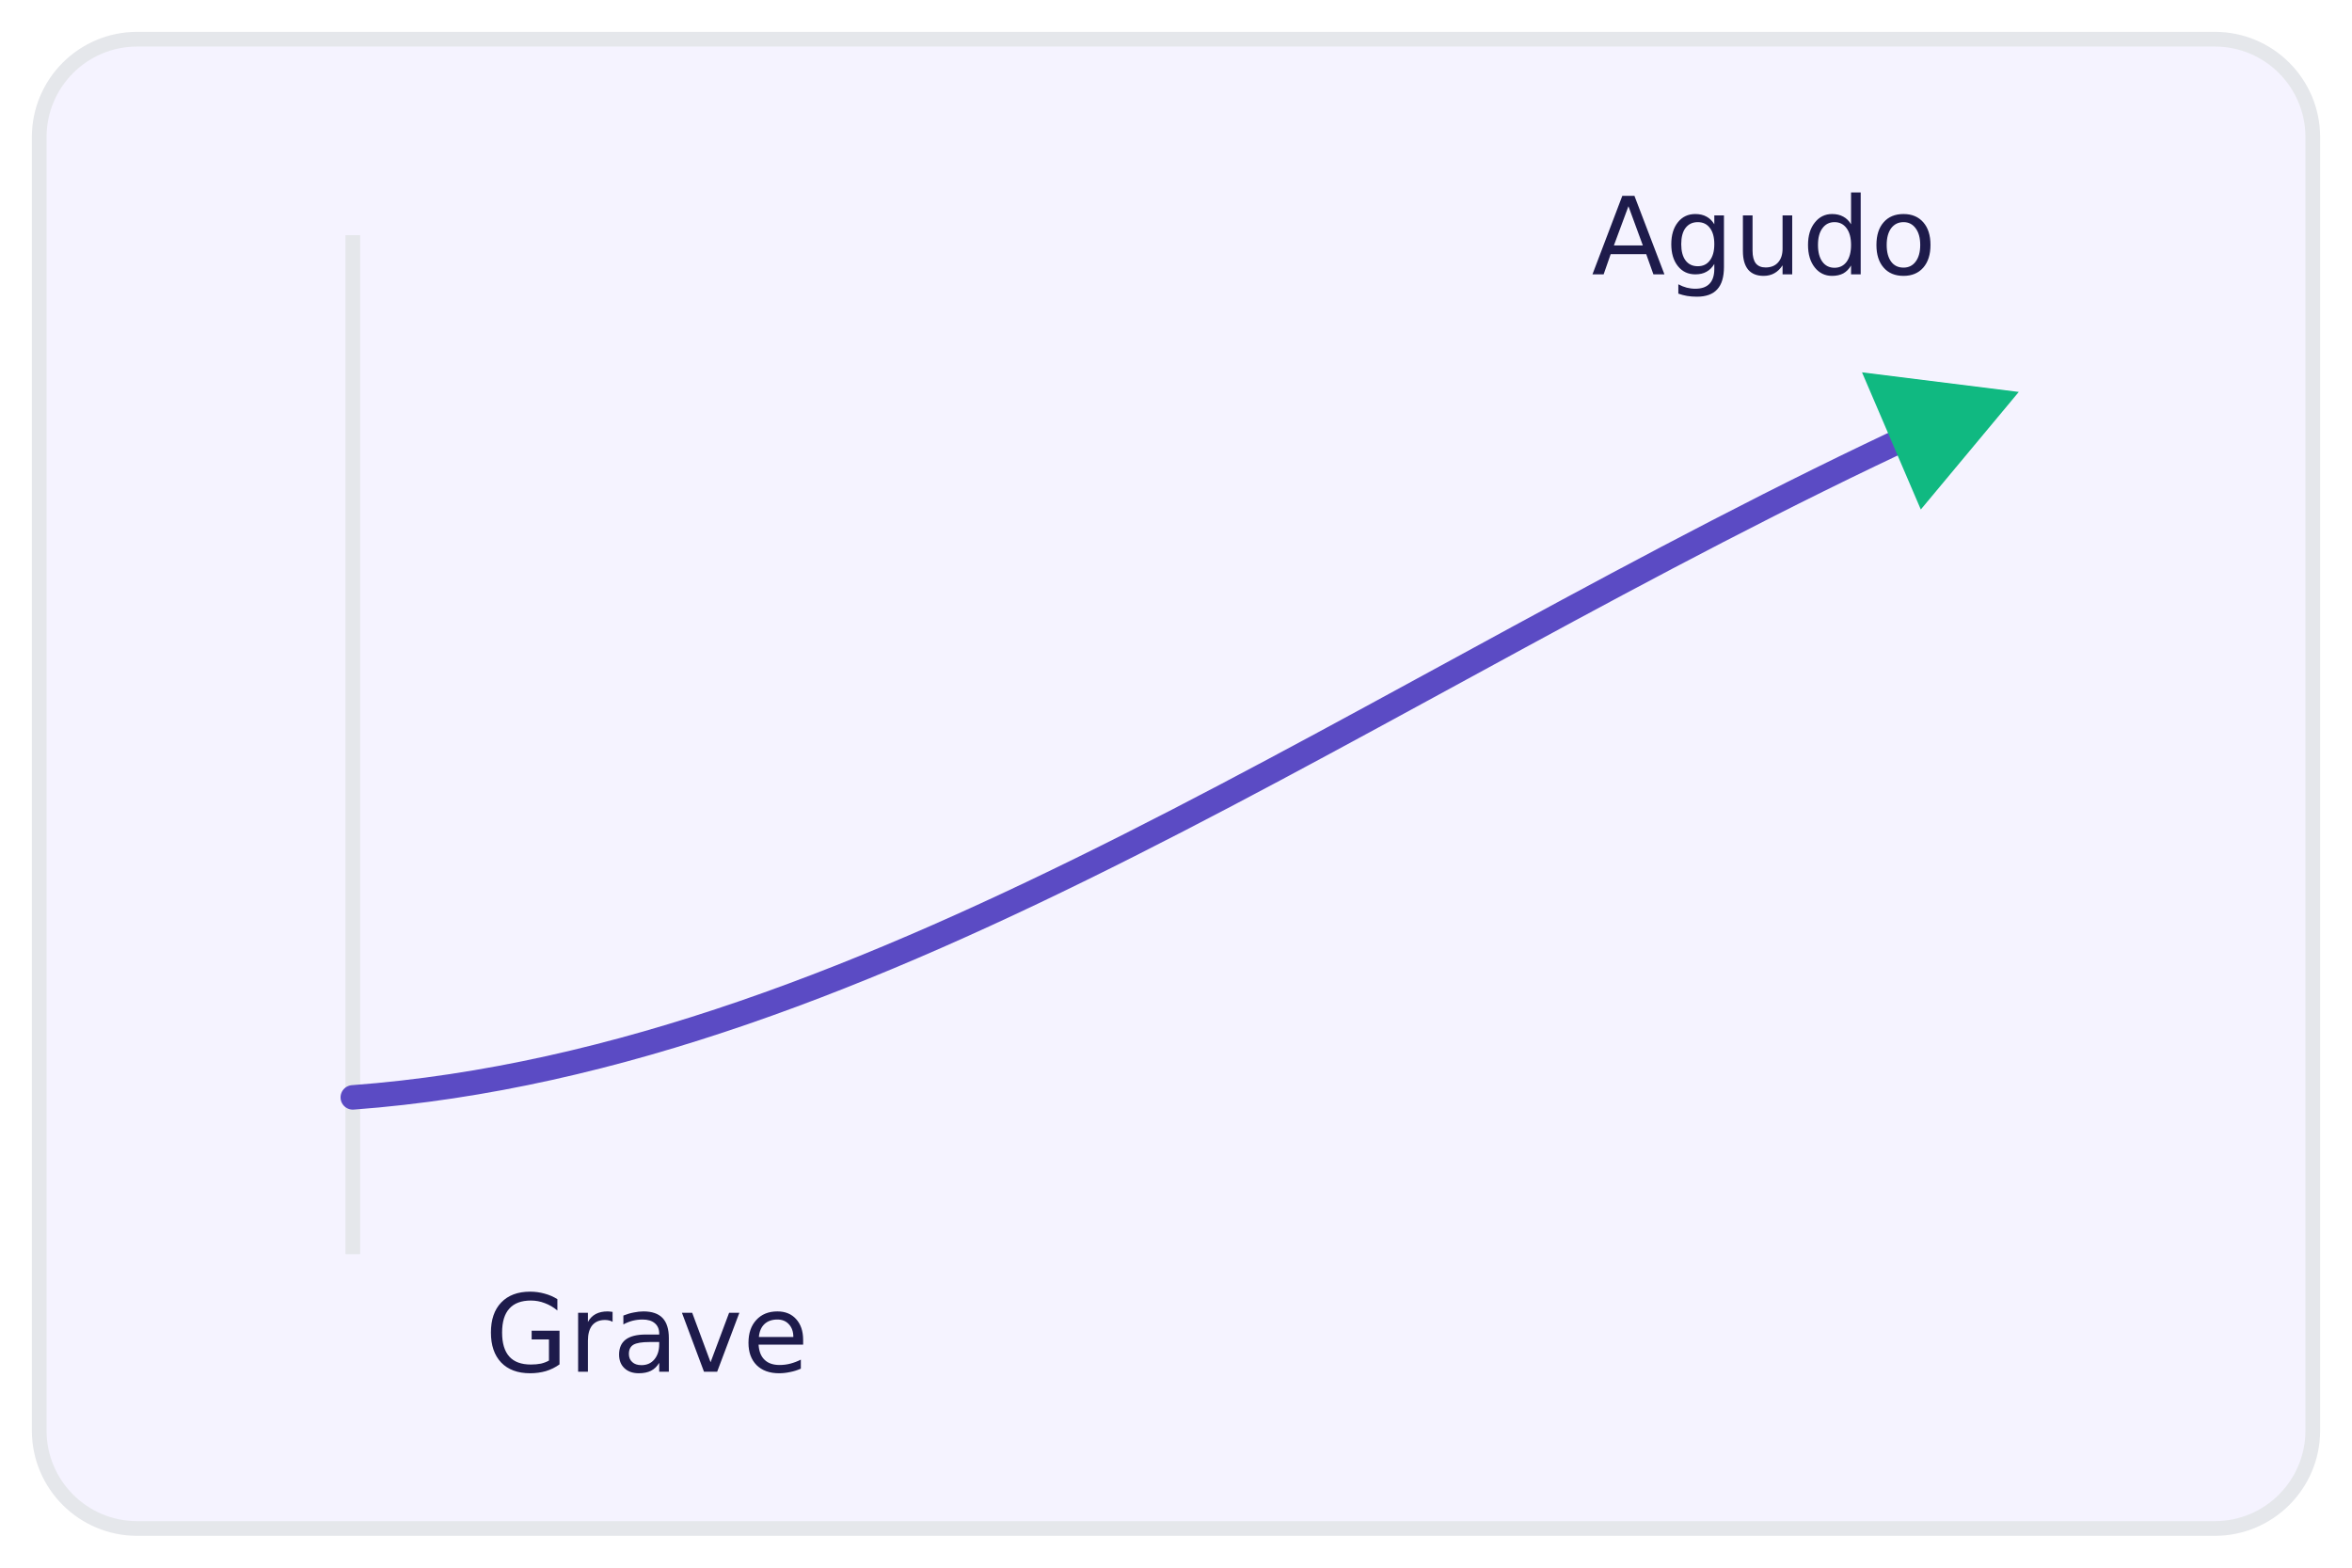
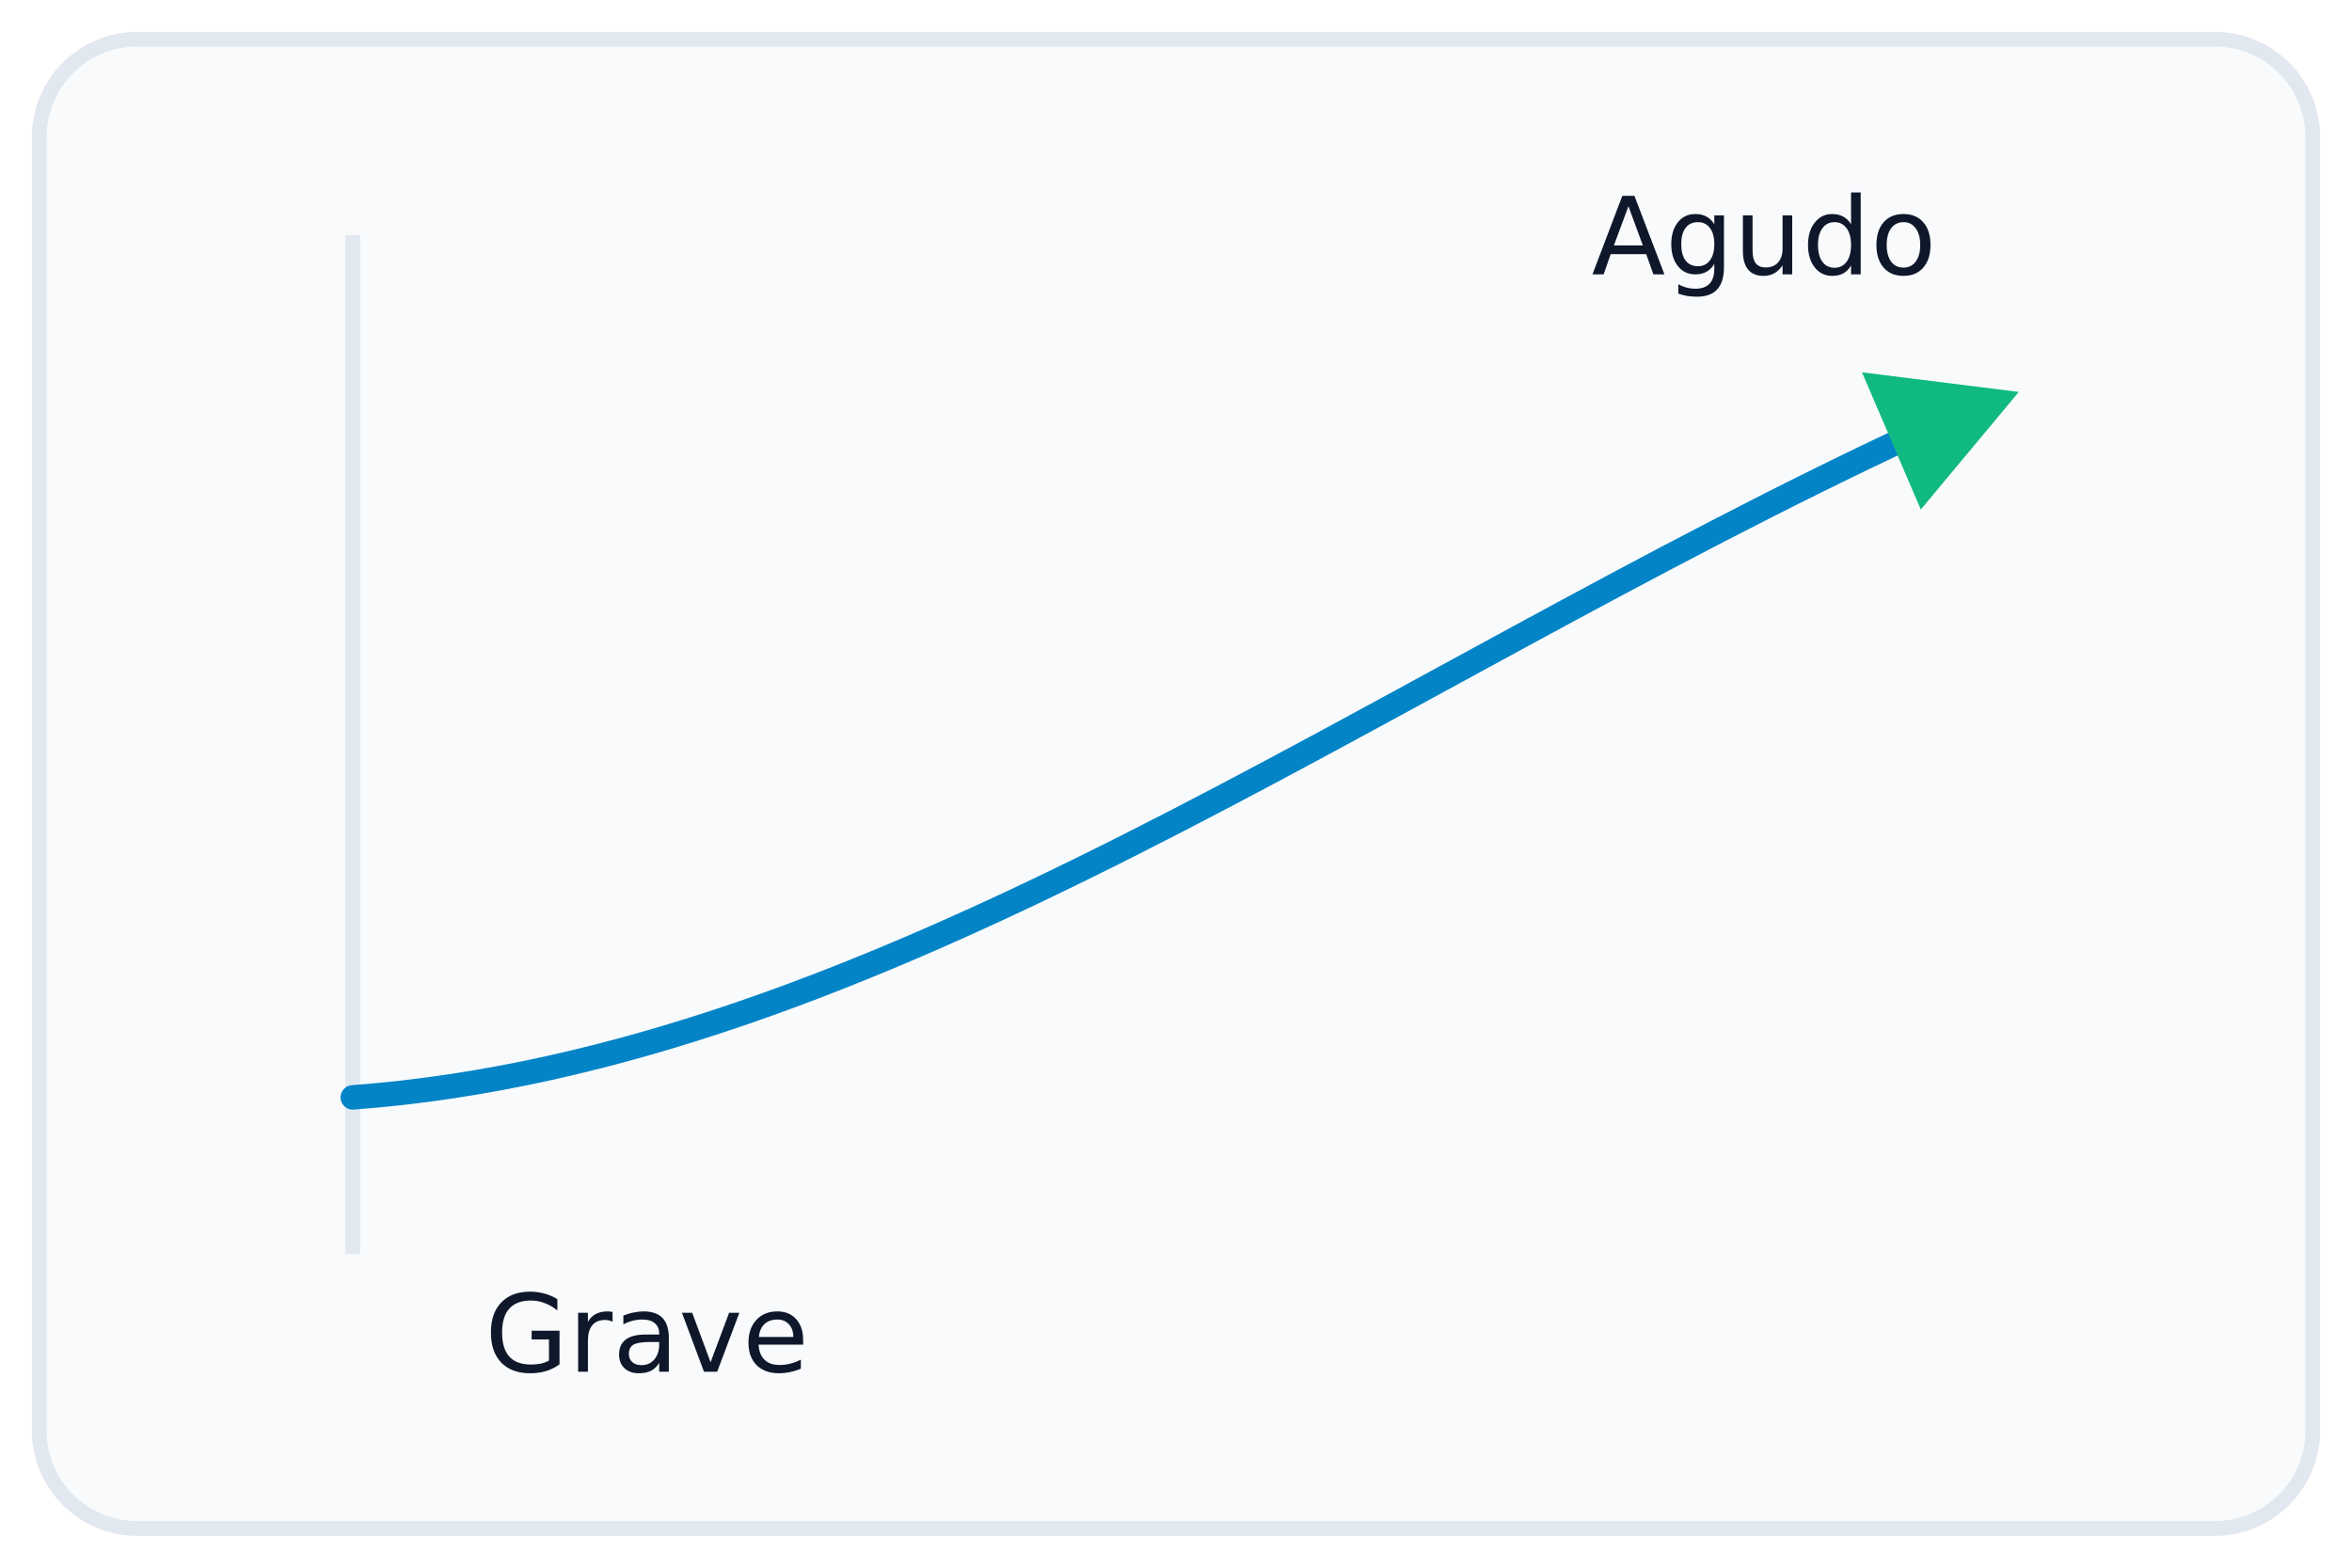
<svg xmlns="http://www.w3.org/2000/svg" viewBox="0 0 240 160" font-family="DejaVu Sans, sans-serif">
-   <rect x="4" y="4" width="232" height="152" rx="10" fill="#F5F3FF" stroke="#E5E7EB" stroke-width="1.5" />
-   <line x1="36" y1="24" x2="36" y2="128" stroke="#E5E7EB" stroke-width="1.5" />
-   <path d="M 36 112 C 90 108, 140 70, 196 44" fill="none" stroke="#5B4BC4" stroke-width="2.5" stroke-linecap="round" />
+   <rect x="4" y="4" width="232" height="152" rx="10" fill="#F8FAFC" stroke="#E2E8F0" stroke-width="1.5" />
+   <line x1="36" y1="24" x2="36" y2="128" stroke="#E2E8F0" stroke-width="1.5" />
+   <path d="M 36 112 C 90 108, 140 70, 196 44" fill="none" stroke="#0284C7" stroke-width="2.5" stroke-linecap="round" />
  <polygon points="206,40 190,38 196,52" fill="#10B981" />
-   <text x="66" y="140" font-size="11" text-anchor="middle" fill="#1E1B4B">Grave</text>
-   <text x="180" y="28" font-size="11" text-anchor="middle" fill="#1E1B4B">Agudo</text>
+   <text x="66" y="140" font-size="11" text-anchor="middle" fill="#0F172A">Grave</text>
+   <text x="180" y="28" font-size="11" text-anchor="middle" fill="#0F172A">Agudo</text>
</svg>
